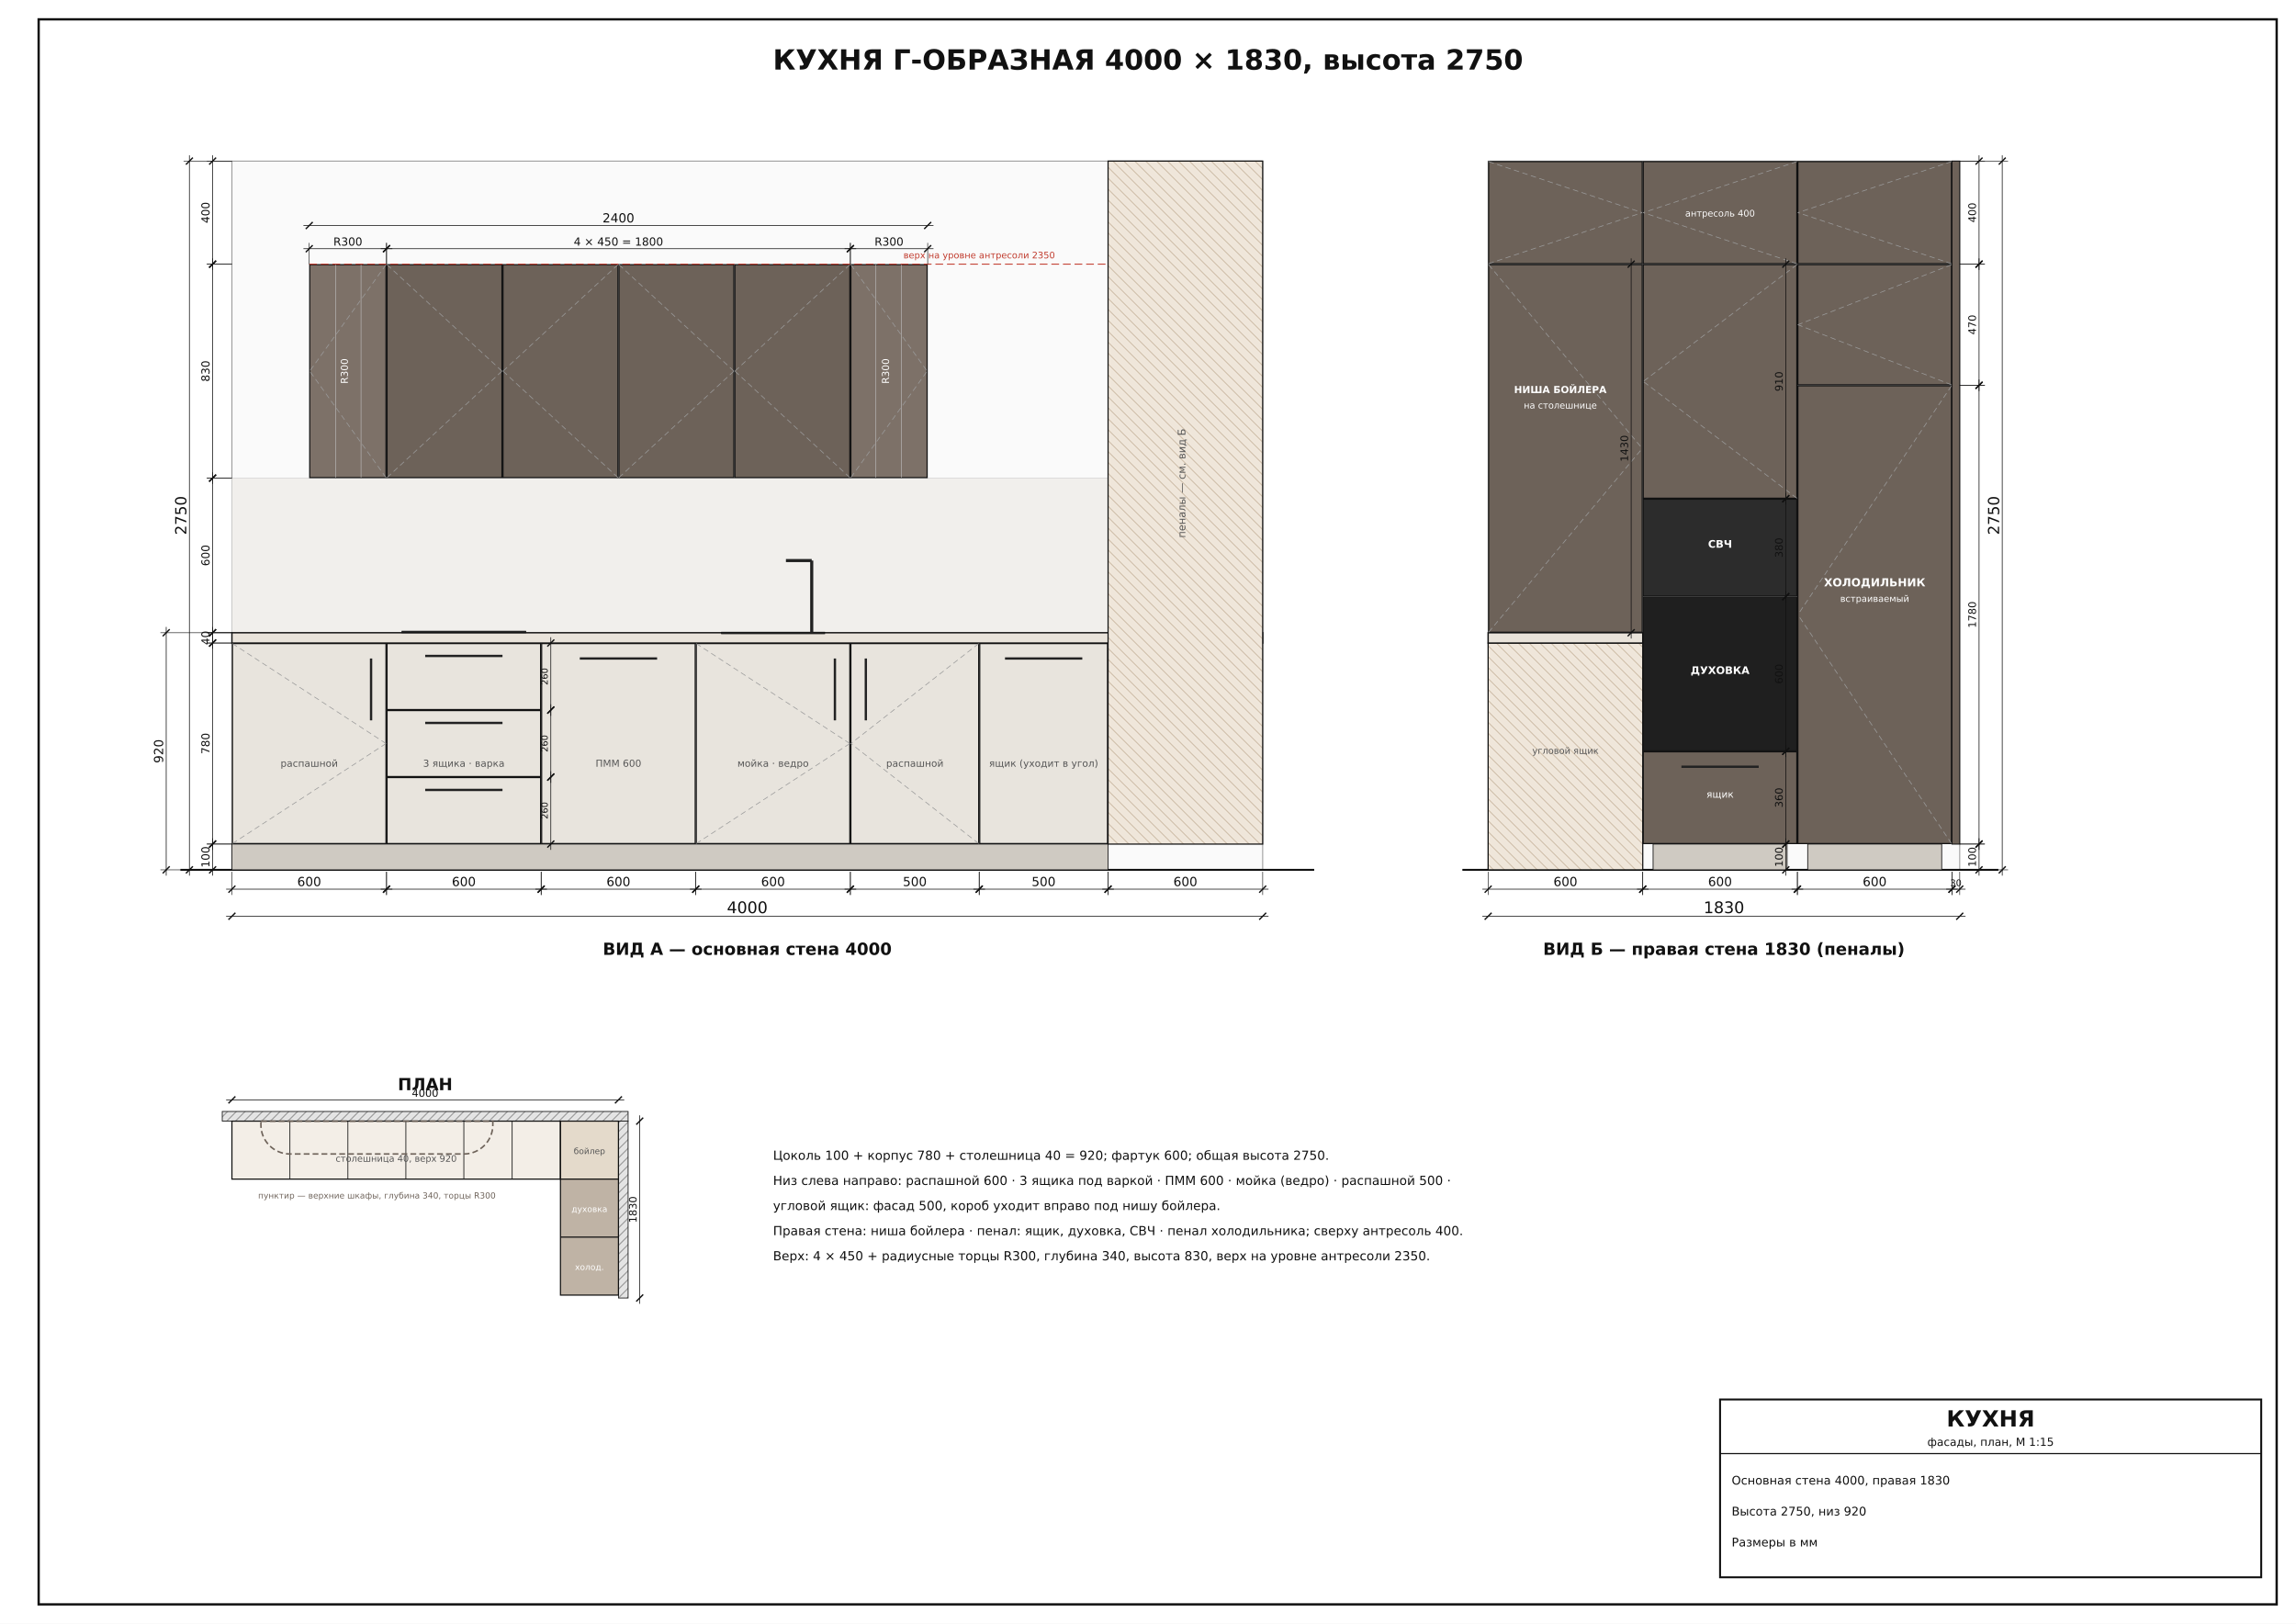
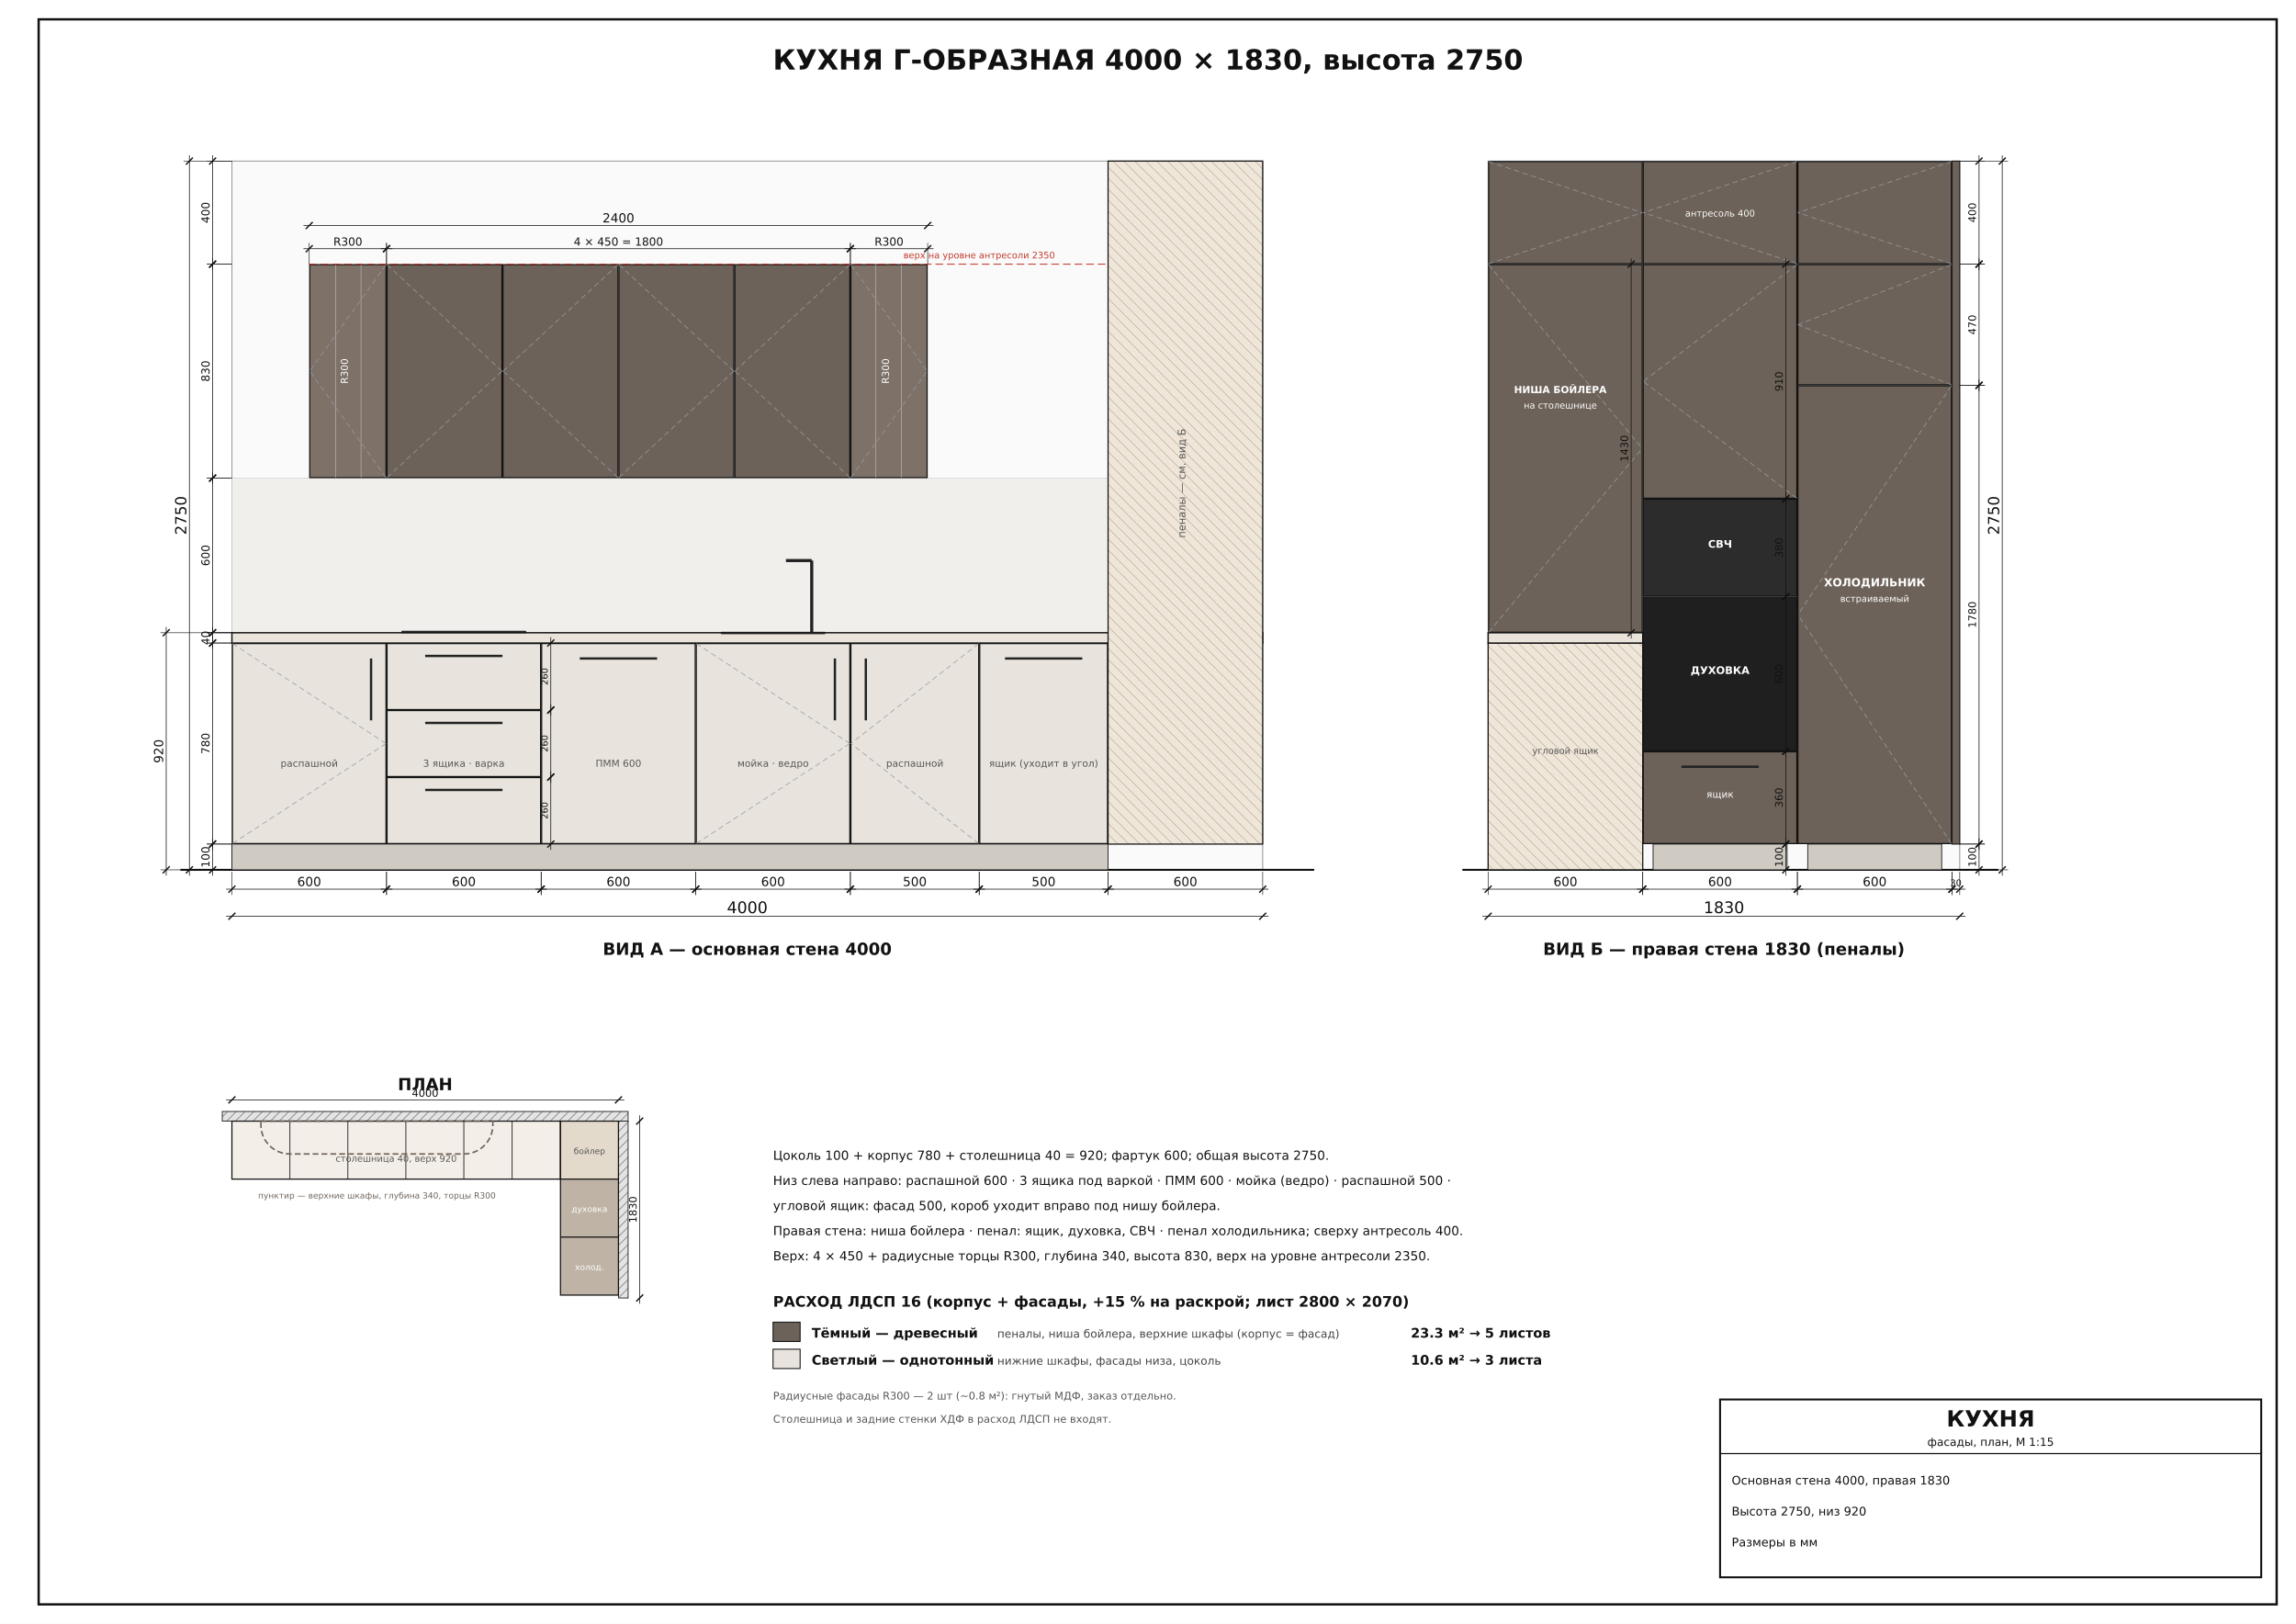
<svg xmlns="http://www.w3.org/2000/svg" width="594mm" height="420mm" viewBox="0 0 594 420" font-family="DejaVu Sans, Arial, sans-serif">
  <defs>
    <marker id="arr" markerWidth="4" markerHeight="4" refX="3" refY="2" orient="auto" markerUnits="strokeWidth">
      <path d="M0,0 L4,2 L0,4 z" fill="#33373b" />
    </marker>
    <pattern id="hatch" width="1.2" height="1.2" patternUnits="userSpaceOnUse" patternTransform="rotate(45)">
      <line x1="0" y1="0" x2="0" y2="1.2" stroke="#777" stroke-width="0.25" />
    </pattern>
    <pattern id="wall" width="1.6" height="1.6" patternUnits="userSpaceOnUse" patternTransform="rotate(45)">
      <rect width="1.6" height="1.6" fill="#e3e3e3" />
      <line x1="0" y1="0" x2="0" y2="1.6" stroke="#666" stroke-width="0.3" />
    </pattern>
    <pattern id="drw" width="2" height="2" patternUnits="userSpaceOnUse" patternTransform="rotate(-45)">
      <rect width="2" height="2" fill="#efe6da" />
      <line x1="0" y1="0" x2="0" y2="2" stroke="#b39b7f" stroke-width="0.25" />
    </pattern>
  </defs>
  <rect x="0.00" y="0.00" width="594.00" height="420.00" fill="#fff" stroke="none" stroke-width="0.25" />
  <rect x="10.00" y="5.00" width="579.00" height="410.00" fill="none" stroke="#111" stroke-width="0.6" />
  <text x="297.00" y="18.00" font-size="7.2" text-anchor="middle" font-weight="bold" fill="#111">КУХНЯ Г-ОБРАЗНАЯ 4000 × 1830, высота 2750</text>
  <rect x="60.00" y="41.67" width="266.67" height="183.33" fill="#fafafa" stroke="#999" stroke-width="0.25" />
  <rect x="60.00" y="123.67" width="226.67" height="40.00" fill="#f1efec" stroke="#ccc" stroke-width="0.15" />
  <line x1="46.67" y1="225.00" x2="340.00" y2="225.00" stroke="#111" stroke-width="0.5" />
  <rect x="60.00" y="218.33" width="226.67" height="6.67" fill="#cfcac2" stroke="#111" stroke-width="0.2" />
  <rect x="60.00" y="163.67" width="266.67" height="2.67" fill="#e9e3da" stroke="#111" stroke-width="0.35" />
  <rect x="60.13" y="166.47" width="39.73" height="51.73" fill="#e8e4dd" stroke="#111" stroke-width="0.3" />
  <line x1="60.13" y1="166.47" x2="99.87" y2="192.33" stroke="#9a9a9a" stroke-width="0.18" stroke-dasharray="1.4 0.9" />
  <line x1="60.13" y1="218.20" x2="99.87" y2="192.33" stroke="#9a9a9a" stroke-width="0.18" stroke-dasharray="1.4 0.9" />
  <line x1="96.00" y1="186.33" x2="96.00" y2="170.33" stroke="#222" stroke-width="0.6" />
  <text x="80.00" y="198.33" font-size="2.52" text-anchor="middle" font-weight="normal" fill="#555">распашной</text>
  <rect x="100.13" y="201.13" width="39.73" height="17.07" fill="#e8e4dd" stroke="#111" stroke-width="0.3" />
  <line x1="110.00" y1="204.33" x2="130.00" y2="204.33" stroke="#222" stroke-width="0.6" />
  <rect x="100.13" y="183.80" width="39.73" height="17.07" fill="#e8e4dd" stroke="#111" stroke-width="0.3" />
  <line x1="110.00" y1="187.00" x2="130.00" y2="187.00" stroke="#222" stroke-width="0.6" />
  <rect x="100.13" y="166.47" width="39.73" height="17.07" fill="#e8e4dd" stroke="#111" stroke-width="0.3" />
  <line x1="110.00" y1="169.67" x2="130.00" y2="169.67" stroke="#222" stroke-width="0.6" />
  <text x="120.00" y="198.33" font-size="2.52" text-anchor="middle" font-weight="normal" fill="#555">3 ящика · варка</text>
  <rect x="140.13" y="166.47" width="39.73" height="51.73" fill="#e8e4dd" stroke="#111" stroke-width="0.3" />
  <line x1="150.00" y1="170.33" x2="170.00" y2="170.33" stroke="#222" stroke-width="0.6" />
  <text x="160.00" y="198.33" font-size="2.52" text-anchor="middle" font-weight="normal" fill="#555">ПММ 600</text>
  <rect x="180.13" y="166.47" width="39.73" height="51.73" fill="#e8e4dd" stroke="#111" stroke-width="0.3" />
  <line x1="180.13" y1="166.47" x2="219.87" y2="192.33" stroke="#9a9a9a" stroke-width="0.18" stroke-dasharray="1.4 0.9" />
  <line x1="180.13" y1="218.20" x2="219.87" y2="192.33" stroke="#9a9a9a" stroke-width="0.18" stroke-dasharray="1.4 0.9" />
  <line x1="216.00" y1="186.33" x2="216.00" y2="170.33" stroke="#222" stroke-width="0.6" />
  <text x="200.00" y="198.33" font-size="2.52" text-anchor="middle" font-weight="normal" fill="#555">мойка · ведро</text>
  <rect x="220.13" y="166.47" width="33.07" height="51.73" fill="#e8e4dd" stroke="#111" stroke-width="0.3" />
  <line x1="253.20" y1="166.47" x2="220.13" y2="192.33" stroke="#9a9a9a" stroke-width="0.18" stroke-dasharray="1.4 0.9" />
  <line x1="253.20" y1="218.20" x2="220.13" y2="192.33" stroke="#9a9a9a" stroke-width="0.18" stroke-dasharray="1.4 0.9" />
  <line x1="224.00" y1="186.33" x2="224.00" y2="170.33" stroke="#222" stroke-width="0.6" />
  <text x="236.67" y="198.33" font-size="2.52" text-anchor="middle" font-weight="normal" fill="#555">распашной</text>
  <rect x="253.47" y="166.47" width="33.07" height="51.73" fill="#e8e4dd" stroke="#111" stroke-width="0.3" />
  <line x1="260.00" y1="170.33" x2="280.00" y2="170.33" stroke="#222" stroke-width="0.6" />
  <text x="270.00" y="198.33" font-size="2.52" text-anchor="middle" font-weight="normal" fill="#555">ящик (уходит в угол)</text>
  <rect x="104.00" y="163.27" width="32.00" height="0.40" fill="#1d1d1d" stroke="#111" stroke-width="0.2" />
  <rect x="186.67" y="163.53" width="26.67" height="0.40" fill="#2b2b2b" stroke="#111" stroke-width="0.2" />
  <line x1="210.00" y1="163.67" x2="210.00" y2="145.00" stroke="#222" stroke-width="0.8" />
  <line x1="210.00" y1="145.00" x2="203.33" y2="145.00" stroke="#222" stroke-width="0.8" />
  <rect x="100.13" y="68.47" width="29.73" height="55.07" fill="#6d6259" stroke="#111" stroke-width="0.3" />
  <line x1="100.13" y1="68.47" x2="129.87" y2="96.00" stroke="#9a9a9a" stroke-width="0.18" stroke-dasharray="1.4 0.9" />
  <line x1="100.13" y1="123.53" x2="129.87" y2="96.00" stroke="#9a9a9a" stroke-width="0.18" stroke-dasharray="1.4 0.9" />
  <rect x="130.13" y="68.47" width="29.73" height="55.07" fill="#6d6259" stroke="#111" stroke-width="0.3" />
  <line x1="159.87" y1="68.47" x2="130.13" y2="96.00" stroke="#9a9a9a" stroke-width="0.18" stroke-dasharray="1.4 0.9" />
  <line x1="159.87" y1="123.53" x2="130.13" y2="96.00" stroke="#9a9a9a" stroke-width="0.18" stroke-dasharray="1.4 0.9" />
  <rect x="160.13" y="68.47" width="29.73" height="55.07" fill="#6d6259" stroke="#111" stroke-width="0.3" />
  <line x1="160.13" y1="68.47" x2="189.87" y2="96.00" stroke="#9a9a9a" stroke-width="0.18" stroke-dasharray="1.4 0.9" />
  <line x1="160.13" y1="123.53" x2="189.87" y2="96.00" stroke="#9a9a9a" stroke-width="0.18" stroke-dasharray="1.4 0.9" />
  <rect x="190.13" y="68.47" width="29.73" height="55.07" fill="#6d6259" stroke="#111" stroke-width="0.3" />
  <line x1="219.87" y1="68.47" x2="190.13" y2="96.00" stroke="#9a9a9a" stroke-width="0.18" stroke-dasharray="1.4 0.9" />
  <line x1="219.87" y1="123.53" x2="190.13" y2="96.00" stroke="#9a9a9a" stroke-width="0.18" stroke-dasharray="1.4 0.9" />
  <rect x="80.13" y="68.47" width="19.73" height="55.07" fill="#7d7168" stroke="#111" stroke-width="0.3" />
  <line x1="93.40" y1="68.47" x2="93.40" y2="123.53" stroke="#bbb" stroke-width="0.15" />
  <line x1="86.80" y1="68.47" x2="86.80" y2="123.53" stroke="#bbb" stroke-width="0.15" />
  <line x1="99.87" y1="68.47" x2="80.13" y2="96.00" stroke="#9a9a9a" stroke-width="0.18" stroke-dasharray="1.4 0.9" />
  <line x1="99.87" y1="123.53" x2="80.13" y2="96.00" stroke="#9a9a9a" stroke-width="0.18" stroke-dasharray="1.4 0.9" />
  <text x="90.00" y="96.00" font-size="2.52" text-anchor="middle" font-weight="normal" fill="#fff" transform="rotate(-90 90.00 96.00)">R300</text>
  <rect x="220.13" y="68.47" width="19.73" height="55.07" fill="#7d7168" stroke="#111" stroke-width="0.3" />
  <line x1="226.60" y1="68.47" x2="226.60" y2="123.53" stroke="#bbb" stroke-width="0.15" />
  <line x1="233.20" y1="68.47" x2="233.20" y2="123.53" stroke="#bbb" stroke-width="0.15" />
  <line x1="220.13" y1="68.47" x2="239.87" y2="96.00" stroke="#9a9a9a" stroke-width="0.18" stroke-dasharray="1.4 0.9" />
  <line x1="220.13" y1="123.53" x2="239.87" y2="96.00" stroke="#9a9a9a" stroke-width="0.18" stroke-dasharray="1.4 0.9" />
  <text x="230.00" y="96.00" font-size="2.52" text-anchor="middle" font-weight="normal" fill="#fff" transform="rotate(-90 230.00 96.00)">R300</text>
  <line x1="80.00" y1="68.33" x2="286.67" y2="68.33" stroke="#c0392b" stroke-width="0.25" stroke-dasharray="2 1" />
  <text x="253.33" y="66.83" font-size="2.34" text-anchor="middle" font-weight="normal" fill="#c0392b">верх на уровне антресоли 2350</text>
  <rect x="286.67" y="41.67" width="40.00" height="176.67" fill="url(#drw)" stroke="#111" stroke-width="0.3" />
  <text x="306.67" y="125.00" font-size="2.7" text-anchor="middle" font-weight="normal" fill="#555" transform="rotate(-90 306.67 125.00)">пеналы — см. вид Б</text>
  <line x1="60.00" y1="225.50" x2="60.00" y2="231.50" stroke="#111" stroke-width="0.15" />
  <line x1="100.00" y1="225.50" x2="100.00" y2="231.50" stroke="#111" stroke-width="0.15" />
  <line x1="58.50" y1="230.00" x2="101.50" y2="230.00" stroke="#111" stroke-width="0.18" />
  <line x1="59.10" y1="230.90" x2="60.90" y2="229.10" stroke="#111" stroke-width="0.35" />
  <line x1="99.10" y1="230.90" x2="100.90" y2="229.10" stroke="#111" stroke-width="0.35" />
  <text x="80.00" y="229.20" font-size="3.24" text-anchor="middle" font-weight="normal" fill="#111">600</text>
  <line x1="100.00" y1="225.50" x2="100.00" y2="231.50" stroke="#111" stroke-width="0.15" />
  <line x1="140.00" y1="225.50" x2="140.00" y2="231.50" stroke="#111" stroke-width="0.15" />
  <line x1="98.50" y1="230.00" x2="141.50" y2="230.00" stroke="#111" stroke-width="0.18" />
  <line x1="99.10" y1="230.90" x2="100.90" y2="229.10" stroke="#111" stroke-width="0.35" />
  <line x1="139.10" y1="230.90" x2="140.90" y2="229.10" stroke="#111" stroke-width="0.35" />
  <text x="120.00" y="229.20" font-size="3.24" text-anchor="middle" font-weight="normal" fill="#111">600</text>
  <line x1="140.00" y1="225.50" x2="140.00" y2="231.50" stroke="#111" stroke-width="0.15" />
  <line x1="180.00" y1="225.50" x2="180.00" y2="231.50" stroke="#111" stroke-width="0.15" />
  <line x1="138.50" y1="230.00" x2="181.50" y2="230.00" stroke="#111" stroke-width="0.18" />
  <line x1="139.10" y1="230.90" x2="140.90" y2="229.10" stroke="#111" stroke-width="0.35" />
  <line x1="179.10" y1="230.90" x2="180.90" y2="229.10" stroke="#111" stroke-width="0.35" />
  <text x="160.00" y="229.20" font-size="3.24" text-anchor="middle" font-weight="normal" fill="#111">600</text>
  <line x1="180.00" y1="225.50" x2="180.00" y2="231.50" stroke="#111" stroke-width="0.15" />
  <line x1="220.00" y1="225.50" x2="220.00" y2="231.50" stroke="#111" stroke-width="0.15" />
  <line x1="178.50" y1="230.00" x2="221.50" y2="230.00" stroke="#111" stroke-width="0.18" />
  <line x1="179.10" y1="230.90" x2="180.90" y2="229.10" stroke="#111" stroke-width="0.35" />
  <line x1="219.10" y1="230.90" x2="220.90" y2="229.10" stroke="#111" stroke-width="0.35" />
  <text x="200.00" y="229.20" font-size="3.24" text-anchor="middle" font-weight="normal" fill="#111">600</text>
  <line x1="220.00" y1="225.50" x2="220.00" y2="231.50" stroke="#111" stroke-width="0.15" />
  <line x1="253.33" y1="225.50" x2="253.33" y2="231.50" stroke="#111" stroke-width="0.15" />
  <line x1="218.50" y1="230.00" x2="254.83" y2="230.00" stroke="#111" stroke-width="0.18" />
  <line x1="219.10" y1="230.90" x2="220.90" y2="229.10" stroke="#111" stroke-width="0.35" />
  <line x1="252.43" y1="230.90" x2="254.23" y2="229.10" stroke="#111" stroke-width="0.35" />
  <text x="236.67" y="229.20" font-size="3.24" text-anchor="middle" font-weight="normal" fill="#111">500</text>
  <line x1="253.33" y1="225.50" x2="253.33" y2="231.50" stroke="#111" stroke-width="0.15" />
  <line x1="286.67" y1="225.50" x2="286.67" y2="231.50" stroke="#111" stroke-width="0.15" />
  <line x1="251.83" y1="230.00" x2="288.17" y2="230.00" stroke="#111" stroke-width="0.18" />
  <line x1="252.43" y1="230.90" x2="254.23" y2="229.10" stroke="#111" stroke-width="0.35" />
  <line x1="285.77" y1="230.90" x2="287.57" y2="229.10" stroke="#111" stroke-width="0.35" />
  <text x="270.00" y="229.20" font-size="3.24" text-anchor="middle" font-weight="normal" fill="#111">500</text>
  <line x1="286.67" y1="225.50" x2="286.67" y2="231.50" stroke="#111" stroke-width="0.15" />
  <line x1="326.67" y1="225.50" x2="326.67" y2="231.50" stroke="#111" stroke-width="0.15" />
  <line x1="285.17" y1="230.00" x2="328.17" y2="230.00" stroke="#111" stroke-width="0.18" />
  <line x1="285.77" y1="230.90" x2="287.57" y2="229.10" stroke="#111" stroke-width="0.35" />
  <line x1="325.77" y1="230.90" x2="327.57" y2="229.10" stroke="#111" stroke-width="0.35" />
  <text x="306.67" y="229.20" font-size="3.24" text-anchor="middle" font-weight="normal" fill="#111">600</text>
  <line x1="58.50" y1="237.00" x2="328.17" y2="237.00" stroke="#111" stroke-width="0.18" />
  <line x1="59.10" y1="237.90" x2="60.90" y2="236.10" stroke="#111" stroke-width="0.35" />
  <line x1="325.77" y1="237.90" x2="327.57" y2="236.10" stroke="#111" stroke-width="0.35" />
  <text x="193.33" y="236.20" font-size="4.14" text-anchor="middle" font-weight="normal" fill="#111">4000</text>
  <line x1="80.00" y1="68.33" x2="80.00" y2="62.83" stroke="#111" stroke-width="0.15" />
  <line x1="100.00" y1="68.33" x2="100.00" y2="62.83" stroke="#111" stroke-width="0.15" />
  <line x1="78.50" y1="64.33" x2="101.50" y2="64.33" stroke="#111" stroke-width="0.18" />
  <line x1="79.10" y1="65.23" x2="80.90" y2="63.43" stroke="#111" stroke-width="0.35" />
  <line x1="99.10" y1="65.23" x2="100.90" y2="63.43" stroke="#111" stroke-width="0.35" />
  <text x="90.00" y="63.53" font-size="2.88" text-anchor="middle" font-weight="normal" fill="#111">R300</text>
  <line x1="100.00" y1="68.33" x2="100.00" y2="62.83" stroke="#111" stroke-width="0.15" />
  <line x1="220.00" y1="68.33" x2="220.00" y2="62.83" stroke="#111" stroke-width="0.15" />
  <line x1="98.50" y1="64.33" x2="221.50" y2="64.33" stroke="#111" stroke-width="0.18" />
  <line x1="99.10" y1="65.23" x2="100.90" y2="63.43" stroke="#111" stroke-width="0.35" />
  <line x1="219.10" y1="65.23" x2="220.90" y2="63.43" stroke="#111" stroke-width="0.35" />
  <text x="160.00" y="63.53" font-size="2.88" text-anchor="middle" font-weight="normal" fill="#111">4 × 450 = 1800</text>
  <line x1="220.00" y1="68.33" x2="220.00" y2="62.83" stroke="#111" stroke-width="0.15" />
  <line x1="240.00" y1="68.33" x2="240.00" y2="62.83" stroke="#111" stroke-width="0.15" />
  <line x1="218.50" y1="64.33" x2="241.50" y2="64.33" stroke="#111" stroke-width="0.18" />
  <line x1="219.10" y1="65.23" x2="220.90" y2="63.43" stroke="#111" stroke-width="0.35" />
  <line x1="239.10" y1="65.23" x2="240.90" y2="63.43" stroke="#111" stroke-width="0.35" />
  <text x="230.00" y="63.53" font-size="2.88" text-anchor="middle" font-weight="normal" fill="#111">R300</text>
  <line x1="78.50" y1="58.33" x2="241.50" y2="58.33" stroke="#111" stroke-width="0.18" />
  <line x1="79.10" y1="59.23" x2="80.90" y2="57.43" stroke="#111" stroke-width="0.35" />
  <line x1="239.10" y1="59.23" x2="240.90" y2="57.43" stroke="#111" stroke-width="0.35" />
  <text x="160.00" y="57.53" font-size="3.24" text-anchor="middle" font-weight="normal" fill="#111">2400</text>
  <line x1="60.00" y1="218.33" x2="53.50" y2="218.33" stroke="#111" stroke-width="0.15" />
  <line x1="60.00" y1="225.00" x2="53.50" y2="225.00" stroke="#111" stroke-width="0.15" />
  <line x1="55.00" y1="216.83" x2="55.00" y2="226.50" stroke="#111" stroke-width="0.18" />
  <line x1="54.10" y1="219.23" x2="55.90" y2="217.43" stroke="#111" stroke-width="0.35" />
  <line x1="54.10" y1="225.90" x2="55.90" y2="224.10" stroke="#111" stroke-width="0.35" />
  <text x="54.20" y="221.67" font-size="2.88" text-anchor="middle" font-weight="normal" fill="#111" transform="rotate(-90 54.20 221.67)">100</text>
  <line x1="60.00" y1="166.33" x2="53.50" y2="166.33" stroke="#111" stroke-width="0.15" />
  <line x1="60.00" y1="218.33" x2="53.50" y2="218.33" stroke="#111" stroke-width="0.15" />
  <line x1="55.00" y1="164.83" x2="55.00" y2="219.83" stroke="#111" stroke-width="0.18" />
  <line x1="54.10" y1="167.23" x2="55.90" y2="165.43" stroke="#111" stroke-width="0.35" />
  <line x1="54.10" y1="219.23" x2="55.90" y2="217.43" stroke="#111" stroke-width="0.35" />
  <text x="54.20" y="192.33" font-size="2.88" text-anchor="middle" font-weight="normal" fill="#111" transform="rotate(-90 54.20 192.33)">780</text>
  <line x1="60.00" y1="163.67" x2="53.50" y2="163.67" stroke="#111" stroke-width="0.15" />
  <line x1="60.00" y1="166.33" x2="53.50" y2="166.33" stroke="#111" stroke-width="0.15" />
  <line x1="55.00" y1="162.17" x2="55.00" y2="167.83" stroke="#111" stroke-width="0.18" />
  <line x1="54.10" y1="164.57" x2="55.90" y2="162.77" stroke="#111" stroke-width="0.35" />
  <line x1="54.10" y1="167.23" x2="55.90" y2="165.43" stroke="#111" stroke-width="0.35" />
  <text x="54.20" y="165.00" font-size="2.88" text-anchor="middle" font-weight="normal" fill="#111" transform="rotate(-90 54.20 165.00)">40</text>
  <line x1="60.00" y1="123.67" x2="53.50" y2="123.67" stroke="#111" stroke-width="0.15" />
  <line x1="60.00" y1="163.67" x2="53.50" y2="163.67" stroke="#111" stroke-width="0.15" />
  <line x1="55.00" y1="122.17" x2="55.00" y2="165.17" stroke="#111" stroke-width="0.18" />
  <line x1="54.10" y1="124.57" x2="55.90" y2="122.77" stroke="#111" stroke-width="0.35" />
  <line x1="54.10" y1="164.57" x2="55.90" y2="162.77" stroke="#111" stroke-width="0.35" />
  <text x="54.20" y="143.67" font-size="2.88" text-anchor="middle" font-weight="normal" fill="#111" transform="rotate(-90 54.20 143.67)">600</text>
  <line x1="60.00" y1="68.33" x2="53.50" y2="68.33" stroke="#111" stroke-width="0.15" />
  <line x1="60.00" y1="123.67" x2="53.50" y2="123.67" stroke="#111" stroke-width="0.15" />
  <line x1="55.00" y1="66.83" x2="55.00" y2="125.17" stroke="#111" stroke-width="0.18" />
  <line x1="54.10" y1="69.23" x2="55.90" y2="67.43" stroke="#111" stroke-width="0.35" />
  <line x1="54.10" y1="124.57" x2="55.90" y2="122.77" stroke="#111" stroke-width="0.35" />
  <text x="54.20" y="96.00" font-size="2.88" text-anchor="middle" font-weight="normal" fill="#111" transform="rotate(-90 54.20 96.00)">830</text>
  <line x1="60.00" y1="41.67" x2="53.50" y2="41.67" stroke="#111" stroke-width="0.15" />
  <line x1="60.00" y1="68.33" x2="53.50" y2="68.33" stroke="#111" stroke-width="0.15" />
  <line x1="55.00" y1="40.17" x2="55.00" y2="69.83" stroke="#111" stroke-width="0.18" />
  <line x1="54.10" y1="42.57" x2="55.90" y2="40.77" stroke="#111" stroke-width="0.35" />
  <line x1="54.10" y1="69.23" x2="55.90" y2="67.43" stroke="#111" stroke-width="0.35" />
  <text x="54.20" y="55.00" font-size="2.88" text-anchor="middle" font-weight="normal" fill="#111" transform="rotate(-90 54.20 55.00)">400</text>
  <line x1="60.00" y1="41.67" x2="47.50" y2="41.67" stroke="#111" stroke-width="0.15" />
  <line x1="60.00" y1="225.00" x2="47.50" y2="225.00" stroke="#111" stroke-width="0.15" />
  <line x1="49.00" y1="40.17" x2="49.00" y2="226.50" stroke="#111" stroke-width="0.18" />
  <line x1="48.10" y1="42.57" x2="49.90" y2="40.77" stroke="#111" stroke-width="0.35" />
  <line x1="48.10" y1="225.90" x2="49.90" y2="224.10" stroke="#111" stroke-width="0.35" />
  <text x="48.20" y="133.33" font-size="3.96" text-anchor="middle" font-weight="normal" fill="#111" transform="rotate(-90 48.20 133.33)">2750</text>
  <line x1="60.00" y1="163.67" x2="41.50" y2="163.67" stroke="#111" stroke-width="0.15" />
  <line x1="60.00" y1="225.00" x2="41.50" y2="225.00" stroke="#111" stroke-width="0.15" />
  <line x1="43.00" y1="162.17" x2="43.00" y2="226.50" stroke="#111" stroke-width="0.18" />
  <line x1="42.10" y1="164.57" x2="43.90" y2="162.77" stroke="#111" stroke-width="0.35" />
  <line x1="42.10" y1="225.90" x2="43.90" y2="224.10" stroke="#111" stroke-width="0.35" />
  <text x="42.20" y="194.33" font-size="3.24" text-anchor="middle" font-weight="normal" fill="#111" transform="rotate(-90 42.20 194.33)">920</text>
  <line x1="142.50" y1="199.50" x2="142.50" y2="219.83" stroke="#111" stroke-width="0.18" />
  <line x1="141.60" y1="201.90" x2="143.40" y2="200.10" stroke="#111" stroke-width="0.35" />
  <line x1="141.60" y1="219.23" x2="143.40" y2="217.43" stroke="#111" stroke-width="0.35" />
  <text x="141.70" y="209.67" font-size="2.34" text-anchor="middle" font-weight="normal" fill="#111" transform="rotate(-90 141.70 209.67)">260</text>
  <line x1="142.50" y1="182.17" x2="142.50" y2="202.50" stroke="#111" stroke-width="0.18" />
  <line x1="141.60" y1="184.57" x2="143.40" y2="182.77" stroke="#111" stroke-width="0.35" />
  <line x1="141.60" y1="201.90" x2="143.40" y2="200.10" stroke="#111" stroke-width="0.35" />
  <text x="141.70" y="192.33" font-size="2.34" text-anchor="middle" font-weight="normal" fill="#111" transform="rotate(-90 141.70 192.33)">260</text>
  <line x1="142.50" y1="164.83" x2="142.50" y2="185.17" stroke="#111" stroke-width="0.18" />
  <line x1="141.60" y1="167.23" x2="143.40" y2="165.43" stroke="#111" stroke-width="0.35" />
  <line x1="141.60" y1="184.57" x2="143.40" y2="182.77" stroke="#111" stroke-width="0.35" />
  <text x="141.70" y="175.00" font-size="2.34" text-anchor="middle" font-weight="normal" fill="#111" transform="rotate(-90 141.70 175.00)">260</text>
  <text x="193.33" y="247.00" font-size="4.32" text-anchor="middle" font-weight="bold" fill="#111">ВИД А — основная стена 4000</text>
  <rect x="385.00" y="41.67" width="122.00" height="183.33" fill="#fafafa" stroke="#999" stroke-width="0.25" />
  <line x1="378.33" y1="225.00" x2="517.00" y2="225.00" stroke="#111" stroke-width="0.5" />
  <rect x="385.00" y="166.33" width="40.00" height="58.67" fill="url(#drw)" stroke="#111" stroke-width="0.3" />
  <rect x="385.00" y="163.67" width="40.00" height="2.67" fill="#e9e3da" stroke="#111" stroke-width="0.35" />
  <rect x="385.13" y="68.47" width="39.73" height="95.07" fill="#6d6259" stroke="#111" stroke-width="0.3" />
  <line x1="385.13" y1="68.47" x2="424.87" y2="116.00" stroke="#9a9a9a" stroke-width="0.18" stroke-dasharray="1.4 0.9" />
  <line x1="385.13" y1="163.53" x2="424.87" y2="116.00" stroke="#9a9a9a" stroke-width="0.18" stroke-dasharray="1.4 0.9" />
  <rect x="385.13" y="41.80" width="39.73" height="26.40" fill="#6d6259" stroke="#111" stroke-width="0.3" />
  <line x1="385.13" y1="41.80" x2="424.87" y2="55.00" stroke="#9a9a9a" stroke-width="0.18" stroke-dasharray="1.4 0.9" />
  <line x1="385.13" y1="68.20" x2="424.87" y2="55.00" stroke="#9a9a9a" stroke-width="0.18" stroke-dasharray="1.4 0.9" />
  <rect x="425.13" y="41.80" width="39.73" height="26.40" fill="#6d6259" stroke="#111" stroke-width="0.3" />
  <line x1="464.87" y1="41.80" x2="425.13" y2="55.00" stroke="#9a9a9a" stroke-width="0.18" stroke-dasharray="1.4 0.9" />
  <line x1="464.87" y1="68.20" x2="425.13" y2="55.00" stroke="#9a9a9a" stroke-width="0.18" stroke-dasharray="1.4 0.9" />
  <rect x="465.13" y="41.80" width="39.73" height="26.40" fill="#6d6259" stroke="#111" stroke-width="0.3" />
  <line x1="504.87" y1="41.80" x2="465.13" y2="55.00" stroke="#9a9a9a" stroke-width="0.18" stroke-dasharray="1.4 0.9" />
  <line x1="504.87" y1="68.20" x2="465.13" y2="55.00" stroke="#9a9a9a" stroke-width="0.18" stroke-dasharray="1.4 0.9" />
  <text x="445.00" y="56.00" font-size="2.34" text-anchor="middle" font-weight="normal" fill="#fff">антресоль 400</text>
  <text x="403.67" y="101.67" font-size="2.52" text-anchor="middle" font-weight="bold" fill="#fff">НИША БОЙЛЕРА</text>
  <text x="403.67" y="105.67" font-size="2.34" text-anchor="middle" font-weight="normal" fill="#fff">на столешнице</text>
  <text x="405.00" y="195.00" font-size="2.34" text-anchor="middle" font-weight="normal" fill="#555">угловой ящик</text>
  <rect x="467.67" y="218.33" width="34.67" height="6.67" fill="#cfcac2" stroke="#111" stroke-width="0.2" />
  <rect x="465.13" y="99.80" width="39.73" height="118.40" fill="#6d6259" stroke="#111" stroke-width="0.3" />
  <rect x="465.13" y="68.47" width="39.73" height="31.07" fill="#6d6259" stroke="#111" stroke-width="0.3" />
  <line x1="504.87" y1="99.80" x2="465.13" y2="159.00" stroke="#9a9a9a" stroke-width="0.18" stroke-dasharray="1.4 0.9" />
  <line x1="504.87" y1="218.20" x2="465.13" y2="159.00" stroke="#9a9a9a" stroke-width="0.18" stroke-dasharray="1.4 0.9" />
  <line x1="504.87" y1="68.47" x2="465.13" y2="84.00" stroke="#9a9a9a" stroke-width="0.18" stroke-dasharray="1.4 0.9" />
  <line x1="504.87" y1="99.53" x2="465.13" y2="84.00" stroke="#9a9a9a" stroke-width="0.18" stroke-dasharray="1.4 0.9" />
  <text x="485.00" y="151.67" font-size="2.88" text-anchor="middle" font-weight="bold" fill="#fff">ХОЛОДИЛЬНИК</text>
  <text x="485.00" y="155.67" font-size="2.34" text-anchor="middle" font-weight="normal" fill="#fff">встраиваемый</text>
  <rect x="427.67" y="218.33" width="34.67" height="6.67" fill="#cfcac2" stroke="#111" stroke-width="0.2" />
  <rect x="425.13" y="194.47" width="39.73" height="23.73" fill="#6d6259" stroke="#111" stroke-width="0.3" />
  <line x1="435.00" y1="198.33" x2="455.00" y2="198.33" stroke="#222" stroke-width="0.6" />
  <rect x="425.13" y="154.47" width="39.73" height="39.73" fill="#1f1f1f" stroke="#111" stroke-width="0.3" />
  <rect x="425.13" y="129.13" width="39.73" height="25.07" fill="#2c2c2c" stroke="#111" stroke-width="0.3" />
  <rect x="425.13" y="68.47" width="39.73" height="60.40" fill="#6d6259" stroke="#111" stroke-width="0.3" />
  <line x1="464.87" y1="68.47" x2="425.13" y2="98.67" stroke="#9a9a9a" stroke-width="0.18" stroke-dasharray="1.4 0.9" />
  <line x1="464.87" y1="128.87" x2="425.13" y2="98.67" stroke="#9a9a9a" stroke-width="0.18" stroke-dasharray="1.4 0.9" />
  <text x="445.00" y="206.33" font-size="2.52" text-anchor="middle" font-weight="normal" fill="#fff">ящик</text>
  <text x="445.00" y="174.33" font-size="2.7" text-anchor="middle" font-weight="bold" fill="#fff">ДУХОВКА</text>
  <text x="445.00" y="141.67" font-size="2.7" text-anchor="middle" font-weight="bold" fill="#fff">СВЧ</text>
  <rect x="505.00" y="41.67" width="2.00" height="176.67" fill="#6d6259" stroke="#111" stroke-width="0.25" />
  <line x1="385.00" y1="225.50" x2="385.00" y2="231.50" stroke="#111" stroke-width="0.15" />
  <line x1="425.00" y1="225.50" x2="425.00" y2="231.50" stroke="#111" stroke-width="0.15" />
  <line x1="383.50" y1="230.00" x2="426.50" y2="230.00" stroke="#111" stroke-width="0.18" />
  <line x1="384.10" y1="230.90" x2="385.90" y2="229.10" stroke="#111" stroke-width="0.35" />
  <line x1="424.10" y1="230.90" x2="425.90" y2="229.10" stroke="#111" stroke-width="0.35" />
  <text x="405.00" y="229.20" font-size="3.24" text-anchor="middle" font-weight="normal" fill="#111">600</text>
  <line x1="425.00" y1="225.50" x2="425.00" y2="231.50" stroke="#111" stroke-width="0.15" />
  <line x1="465.00" y1="225.50" x2="465.00" y2="231.50" stroke="#111" stroke-width="0.15" />
  <line x1="423.50" y1="230.00" x2="466.50" y2="230.00" stroke="#111" stroke-width="0.18" />
  <line x1="424.10" y1="230.90" x2="425.90" y2="229.10" stroke="#111" stroke-width="0.35" />
  <line x1="464.10" y1="230.90" x2="465.90" y2="229.10" stroke="#111" stroke-width="0.35" />
  <text x="445.00" y="229.20" font-size="3.24" text-anchor="middle" font-weight="normal" fill="#111">600</text>
  <line x1="465.00" y1="225.50" x2="465.00" y2="231.50" stroke="#111" stroke-width="0.15" />
  <line x1="505.00" y1="225.50" x2="505.00" y2="231.50" stroke="#111" stroke-width="0.15" />
  <line x1="463.50" y1="230.00" x2="506.50" y2="230.00" stroke="#111" stroke-width="0.18" />
  <line x1="464.10" y1="230.90" x2="465.90" y2="229.10" stroke="#111" stroke-width="0.35" />
  <line x1="504.10" y1="230.90" x2="505.90" y2="229.10" stroke="#111" stroke-width="0.35" />
  <text x="485.00" y="229.20" font-size="3.24" text-anchor="middle" font-weight="normal" fill="#111">600</text>
  <line x1="505.00" y1="225.50" x2="505.00" y2="231.50" stroke="#111" stroke-width="0.15" />
  <line x1="507.00" y1="225.50" x2="507.00" y2="231.50" stroke="#111" stroke-width="0.15" />
  <line x1="503.50" y1="230.00" x2="508.50" y2="230.00" stroke="#111" stroke-width="0.18" />
  <line x1="504.10" y1="230.90" x2="505.90" y2="229.10" stroke="#111" stroke-width="0.35" />
  <line x1="506.10" y1="230.90" x2="507.90" y2="229.10" stroke="#111" stroke-width="0.35" />
  <text x="506.00" y="229.20" font-size="2.34" text-anchor="middle" font-weight="normal" fill="#111">30</text>
  <line x1="383.50" y1="237.00" x2="508.50" y2="237.00" stroke="#111" stroke-width="0.18" />
  <line x1="384.10" y1="237.90" x2="385.90" y2="236.10" stroke="#111" stroke-width="0.35" />
  <line x1="506.10" y1="237.90" x2="507.90" y2="236.10" stroke="#111" stroke-width="0.35" />
  <text x="446.00" y="236.20" font-size="4.14" text-anchor="middle" font-weight="normal" fill="#111">1830</text>
  <line x1="462.00" y1="216.83" x2="462.00" y2="226.50" stroke="#111" stroke-width="0.18" />
  <line x1="461.10" y1="219.23" x2="462.90" y2="217.43" stroke="#111" stroke-width="0.35" />
  <line x1="461.10" y1="225.90" x2="462.90" y2="224.10" stroke="#111" stroke-width="0.35" />
  <text x="461.20" y="221.67" font-size="2.7" text-anchor="middle" font-weight="normal" fill="#111" transform="rotate(-90 461.20 221.67)">100</text>
  <line x1="462.00" y1="192.83" x2="462.00" y2="219.83" stroke="#111" stroke-width="0.18" />
  <line x1="461.10" y1="195.23" x2="462.90" y2="193.43" stroke="#111" stroke-width="0.35" />
  <line x1="461.10" y1="219.23" x2="462.90" y2="217.43" stroke="#111" stroke-width="0.35" />
  <text x="461.20" y="206.33" font-size="2.7" text-anchor="middle" font-weight="normal" fill="#111" transform="rotate(-90 461.20 206.33)">360</text>
  <line x1="462.00" y1="152.83" x2="462.00" y2="195.83" stroke="#111" stroke-width="0.18" />
  <line x1="461.10" y1="155.23" x2="462.90" y2="153.43" stroke="#111" stroke-width="0.35" />
  <line x1="461.10" y1="195.23" x2="462.90" y2="193.43" stroke="#111" stroke-width="0.35" />
  <text x="461.20" y="174.33" font-size="2.7" text-anchor="middle" font-weight="normal" fill="#111" transform="rotate(-90 461.20 174.33)">600</text>
  <line x1="462.00" y1="127.50" x2="462.00" y2="155.83" stroke="#111" stroke-width="0.18" />
  <line x1="461.10" y1="129.90" x2="462.90" y2="128.10" stroke="#111" stroke-width="0.35" />
  <line x1="461.10" y1="155.23" x2="462.90" y2="153.43" stroke="#111" stroke-width="0.35" />
  <text x="461.20" y="141.67" font-size="2.7" text-anchor="middle" font-weight="normal" fill="#111" transform="rotate(-90 461.20 141.67)">380</text>
  <line x1="462.00" y1="66.83" x2="462.00" y2="130.50" stroke="#111" stroke-width="0.18" />
  <line x1="461.10" y1="69.23" x2="462.90" y2="67.43" stroke="#111" stroke-width="0.35" />
  <line x1="461.10" y1="129.90" x2="462.90" y2="128.10" stroke="#111" stroke-width="0.35" />
  <text x="461.20" y="98.67" font-size="2.7" text-anchor="middle" font-weight="normal" fill="#111" transform="rotate(-90 461.20 98.67)">910</text>
  <line x1="507.00" y1="218.33" x2="513.50" y2="218.33" stroke="#111" stroke-width="0.15" />
  <line x1="507.00" y1="225.00" x2="513.50" y2="225.00" stroke="#111" stroke-width="0.15" />
  <line x1="512.00" y1="216.83" x2="512.00" y2="226.50" stroke="#111" stroke-width="0.18" />
  <line x1="511.10" y1="219.23" x2="512.90" y2="217.43" stroke="#111" stroke-width="0.35" />
  <line x1="511.10" y1="225.90" x2="512.90" y2="224.10" stroke="#111" stroke-width="0.35" />
  <text x="511.20" y="221.67" font-size="2.7" text-anchor="middle" font-weight="normal" fill="#111" transform="rotate(-90 511.20 221.67)">100</text>
  <line x1="507.00" y1="99.67" x2="513.50" y2="99.67" stroke="#111" stroke-width="0.15" />
  <line x1="507.00" y1="218.33" x2="513.50" y2="218.33" stroke="#111" stroke-width="0.15" />
  <line x1="512.00" y1="98.17" x2="512.00" y2="219.83" stroke="#111" stroke-width="0.18" />
  <line x1="511.10" y1="100.57" x2="512.90" y2="98.77" stroke="#111" stroke-width="0.35" />
  <line x1="511.10" y1="219.23" x2="512.90" y2="217.43" stroke="#111" stroke-width="0.35" />
  <text x="511.20" y="159.00" font-size="2.7" text-anchor="middle" font-weight="normal" fill="#111" transform="rotate(-90 511.20 159.00)">1780</text>
  <line x1="507.00" y1="68.33" x2="513.50" y2="68.33" stroke="#111" stroke-width="0.15" />
  <line x1="507.00" y1="99.67" x2="513.50" y2="99.67" stroke="#111" stroke-width="0.15" />
  <line x1="512.00" y1="66.83" x2="512.00" y2="101.17" stroke="#111" stroke-width="0.18" />
  <line x1="511.10" y1="69.23" x2="512.90" y2="67.43" stroke="#111" stroke-width="0.35" />
  <line x1="511.10" y1="100.57" x2="512.90" y2="98.77" stroke="#111" stroke-width="0.35" />
  <text x="511.20" y="84.00" font-size="2.7" text-anchor="middle" font-weight="normal" fill="#111" transform="rotate(-90 511.20 84.00)">470</text>
  <line x1="507.00" y1="41.67" x2="513.50" y2="41.67" stroke="#111" stroke-width="0.15" />
  <line x1="507.00" y1="68.33" x2="513.50" y2="68.33" stroke="#111" stroke-width="0.15" />
  <line x1="512.00" y1="40.17" x2="512.00" y2="69.83" stroke="#111" stroke-width="0.18" />
  <line x1="511.10" y1="42.57" x2="512.90" y2="40.77" stroke="#111" stroke-width="0.35" />
  <line x1="511.10" y1="69.23" x2="512.90" y2="67.43" stroke="#111" stroke-width="0.35" />
  <text x="511.20" y="55.00" font-size="2.7" text-anchor="middle" font-weight="normal" fill="#111" transform="rotate(-90 511.20 55.00)">400</text>
  <line x1="422.00" y1="66.83" x2="422.00" y2="165.17" stroke="#111" stroke-width="0.18" />
  <line x1="421.10" y1="69.23" x2="422.90" y2="67.43" stroke="#111" stroke-width="0.35" />
  <line x1="421.10" y1="164.57" x2="422.90" y2="162.77" stroke="#111" stroke-width="0.35" />
  <text x="421.20" y="116.00" font-size="2.7" text-anchor="middle" font-weight="normal" fill="#111" transform="rotate(-90 421.20 116.00)">1430</text>
  <line x1="507.00" y1="41.67" x2="519.50" y2="41.67" stroke="#111" stroke-width="0.15" />
  <line x1="507.00" y1="225.00" x2="519.50" y2="225.00" stroke="#111" stroke-width="0.15" />
  <line x1="518.00" y1="40.17" x2="518.00" y2="226.50" stroke="#111" stroke-width="0.18" />
  <line x1="517.10" y1="42.57" x2="518.90" y2="40.77" stroke="#111" stroke-width="0.35" />
  <line x1="517.10" y1="225.90" x2="518.90" y2="224.10" stroke="#111" stroke-width="0.35" />
  <text x="517.20" y="133.33" font-size="3.96" text-anchor="middle" font-weight="normal" fill="#111" transform="rotate(-90 517.20 133.33)">2750</text>
  <text x="446.00" y="247.00" font-size="4.32" text-anchor="middle" font-weight="bold" fill="#111">ВИД Б — правая стена 1830 (пеналы)</text>
  <text x="110.00" y="282.00" font-size="4.32" text-anchor="middle" font-weight="bold" fill="#111">ПЛАН</text>
  <rect x="57.50" y="287.50" width="105.00" height="2.50" fill="url(#wall)" stroke="#111" stroke-width="0.2" />
  <rect x="160.00" y="290.00" width="2.50" height="45.75" fill="url(#wall)" stroke="#111" stroke-width="0.2" />
  <rect x="60.00" y="290.00" width="85.00" height="15.00" fill="#f3eee7" stroke="#111" stroke-width="0.3" />
  <rect x="145.00" y="290.00" width="15.00" height="15.00" fill="#e4dacb" stroke="#111" stroke-width="0.3" />
  <rect x="145.00" y="305.00" width="15.00" height="30.00" fill="#bfb3a5" stroke="#111" stroke-width="0.3" />
  <line x1="145.00" y1="320.00" x2="160.00" y2="320.00" stroke="#111" stroke-width="0.3" />
  <line x1="75.00" y1="290.00" x2="75.00" y2="305.00" stroke="#111" stroke-width="0.2" />
  <line x1="90.00" y1="290.00" x2="90.00" y2="305.00" stroke="#111" stroke-width="0.2" />
  <line x1="105.00" y1="290.00" x2="105.00" y2="305.00" stroke="#111" stroke-width="0.2" />
  <line x1="120.00" y1="290.00" x2="120.00" y2="305.00" stroke="#111" stroke-width="0.2" />
  <line x1="132.50" y1="290.00" x2="132.50" y2="305.00" stroke="#111" stroke-width="0.2" />
  <line x1="145.00" y1="290.00" x2="145.00" y2="305.00" stroke="#111" stroke-width="0.2" />
  <path d="M67.50,290.00 L127.50,290.00 L127.50,291.00 A7.50,7.50 0 0 1 120.00,298.50 L75.00,298.50 A7.50,7.50 0 0 1 67.50,291.00 Z" fill="none" stroke="#6d6259" stroke-width="0.4" stroke-dasharray="1.5 0.8" />
  <text x="97.50" y="310.00" font-size="2.16" text-anchor="middle" font-weight="normal" fill="#6d6259">пунктир — верхние шкафы, глубина 340, торцы R300</text>
  <text x="102.50" y="300.50" font-size="2.34" text-anchor="middle" font-weight="normal" fill="#555">столешница 40, верх 920</text>
  <text x="152.50" y="298.50" font-size="2.16" text-anchor="middle" font-weight="normal" fill="#555">бойлер</text>
  <text x="152.50" y="313.50" font-size="2.16" text-anchor="middle" font-weight="normal" fill="#fff">духовка</text>
  <text x="152.50" y="328.50" font-size="2.16" text-anchor="middle" font-weight="normal" fill="#fff">холод.</text>
  <line x1="58.50" y1="284.50" x2="161.50" y2="284.50" stroke="#111" stroke-width="0.18" />
  <line x1="59.10" y1="285.40" x2="60.90" y2="283.60" stroke="#111" stroke-width="0.35" />
  <line x1="159.10" y1="285.40" x2="160.90" y2="283.60" stroke="#111" stroke-width="0.35" />
  <text x="110.00" y="283.70" font-size="2.7" text-anchor="middle" font-weight="normal" fill="#111">4000</text>
  <line x1="165.50" y1="288.50" x2="165.50" y2="337.25" stroke="#111" stroke-width="0.18" />
  <line x1="164.60" y1="290.90" x2="166.40" y2="289.10" stroke="#111" stroke-width="0.35" />
  <line x1="164.60" y1="336.65" x2="166.40" y2="334.85" stroke="#111" stroke-width="0.35" />
  <text x="164.70" y="312.88" font-size="2.7" text-anchor="middle" font-weight="normal" fill="#111" transform="rotate(-90 164.70 312.88)">1830</text>
  <text x="200.00" y="300.00" font-size="3.24" text-anchor="start" font-weight="normal" fill="#111">Цоколь 100 + корпус 780 + столешница 40 = 920; фартук 600; общая высота 2750.</text>
  <text x="200.00" y="306.50" font-size="3.24" text-anchor="start" font-weight="normal" fill="#111">Низ слева направо: распашной 600 · 3 ящика под варкой · ПММ 600 · мойка (ведро) · распашной 500 ·</text>
  <text x="200.00" y="313.00" font-size="3.24" text-anchor="start" font-weight="normal" fill="#111">угловой ящик: фасад 500, короб уходит вправо под нишу бойлера.</text>
  <text x="200.00" y="319.50" font-size="3.24" text-anchor="start" font-weight="normal" fill="#111">Правая стена: ниша бойлера · пенал: ящик, духовка, СВЧ · пенал холодильника; сверху антресоль 400.</text>
  <text x="200.00" y="326.00" font-size="3.24" text-anchor="start" font-weight="normal" fill="#111">Верх: 4 × 450 + радиусные торцы R300, глубина 340, высота 830, верх на уровне антресоли 2350.</text>
+   <text x="200.00" y="338.00" font-size="3.78" text-anchor="start" font-weight="bold" fill="#111">РАСХОД ЛДСП 16 (корпус + фасады, +15 % на раскрой; лист 2800 × 2070)</text>
+   <rect x="200.00" y="342.00" width="7.00" height="5.00" fill="#6d6259" stroke="#111" stroke-width="0.25" />
+   <text x="210.00" y="346.00" font-size="3.42" text-anchor="start" font-weight="bold" fill="#111">Тёмный — древесный</text>
+   <text x="258.00" y="346.00" font-size="2.88" text-anchor="start" font-weight="normal" fill="#444">пеналы, ниша бойлера, верхние шкафы (корпус = фасад)</text>
+   <text x="365.00" y="346.00" font-size="3.42" text-anchor="start" font-weight="bold" fill="#111">23.3 м² → 5 листов</text>
+   <rect x="200.00" y="349.00" width="7.00" height="5.00" fill="#e8e4dd" stroke="#111" stroke-width="0.25" />
+   <text x="210.00" y="353.00" font-size="3.42" text-anchor="start" font-weight="bold" fill="#111">Светлый — однотонный</text>
+   <text x="258.00" y="353.00" font-size="2.88" text-anchor="start" font-weight="normal" fill="#444">нижние шкафы, фасады низа, цоколь</text>
+   <text x="365.00" y="353.00" font-size="3.42" text-anchor="start" font-weight="bold" fill="#111">10.6 м² → 3 листа</text>
+   <text x="200.00" y="362.00" font-size="2.7" text-anchor="start" font-weight="normal" fill="#555">Радиусные фасады R300 — 2 шт (~0.8 м²): гнутый МДФ, заказ отдельно.</text>
+   <text x="200.00" y="368.00" font-size="2.7" text-anchor="start" font-weight="normal" fill="#555">Столешница и задние стенки ХДФ в расход ЛДСП не входят.</text>
  <rect x="445.00" y="362.00" width="140.00" height="46.00" fill="none" stroke="#111" stroke-width="0.5" />
  <line x1="445.00" y1="376.00" x2="585.00" y2="376.00" stroke="#111" stroke-width="0.3" />
  <text x="515.00" y="369.00" font-size="5.76" text-anchor="middle" font-weight="bold" fill="#111">КУХНЯ</text>
  <text x="515.00" y="374.00" font-size="2.88" text-anchor="middle" font-weight="normal" fill="#111">фасады, план, М 1:15</text>
  <text x="448.00" y="384.00" font-size="3.06" text-anchor="start" font-weight="normal" fill="#111">Основная стена 4000, правая 1830</text>
  <text x="448.00" y="392.00" font-size="3.06" text-anchor="start" font-weight="normal" fill="#111">Высота 2750, низ 920</text>
  <text x="448.00" y="400.00" font-size="3.06" text-anchor="start" font-weight="normal" fill="#111">Размеры в мм</text>
</svg>
